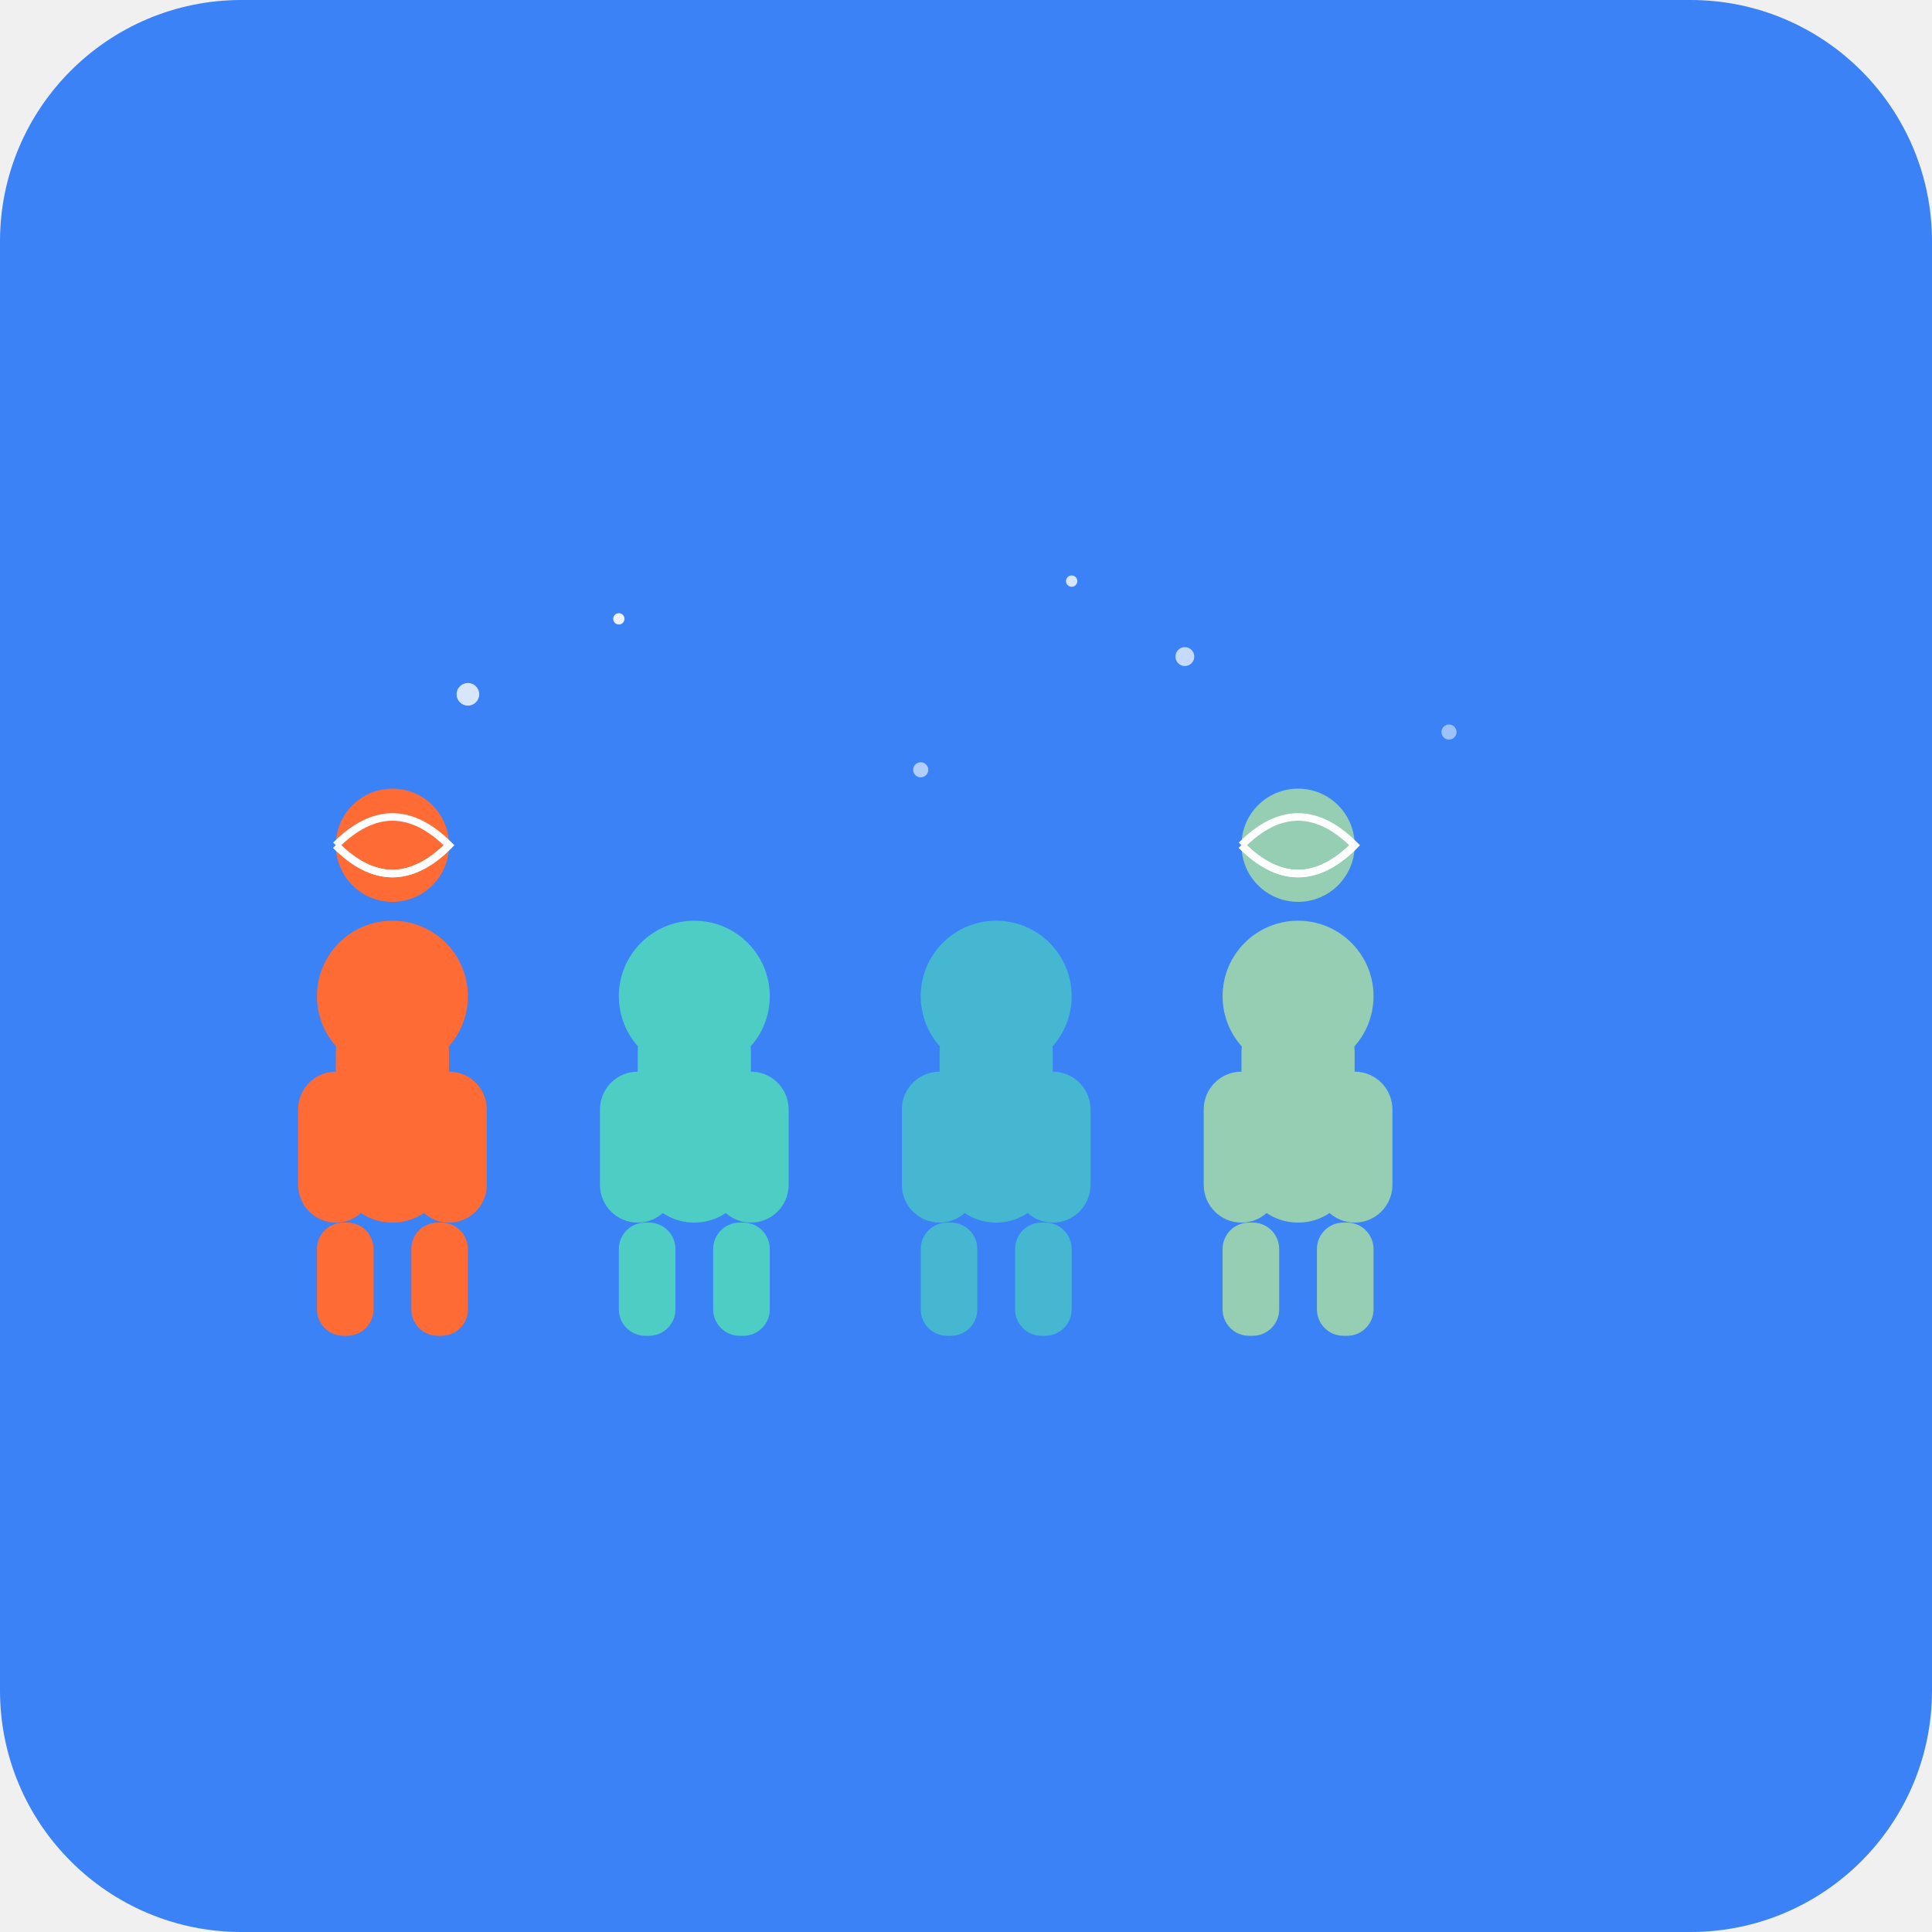
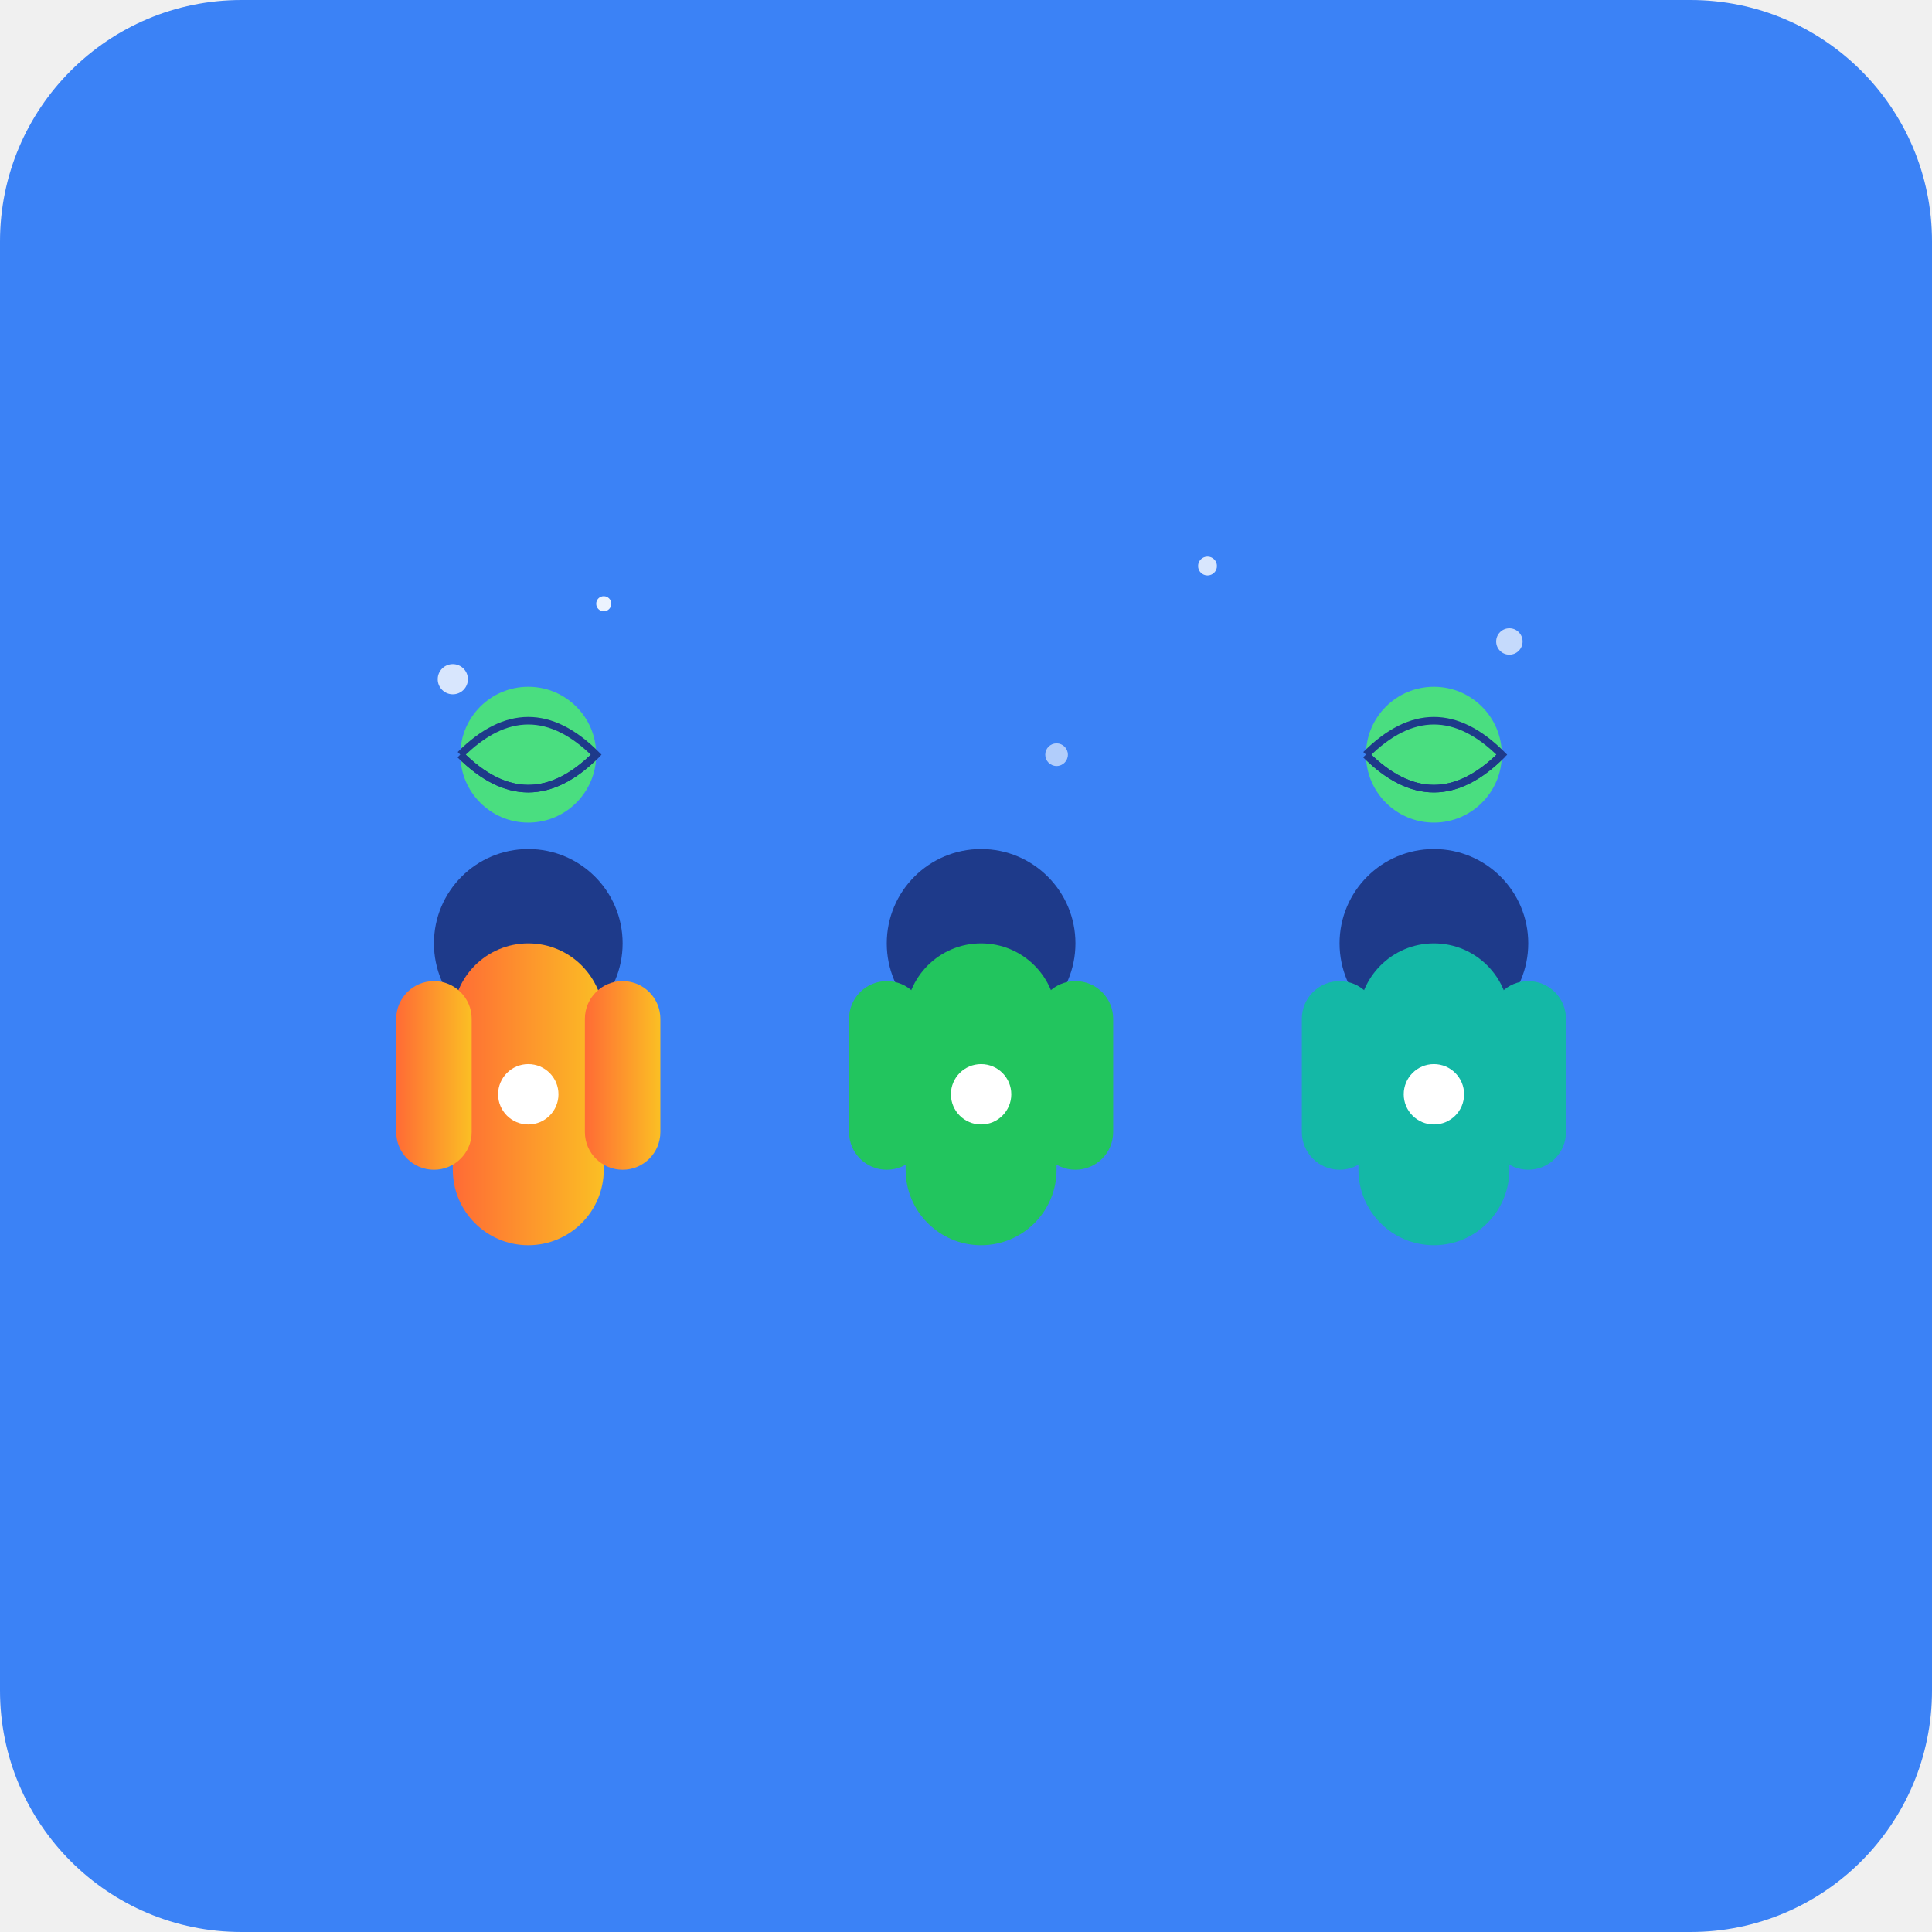
<svg xmlns="http://www.w3.org/2000/svg" width="512" height="512" viewBox="0 0 512 512" fill="none">
  <rect width="512" height="512" rx="64" fill="#3b82f6" />
-   <g transform="translate(64, 64)">
-     <g transform="translate(40, 200)">
-       <circle cx="0" cy="0" r="20" fill="#ff6b35" />
-       <rect x="-15" y="0" width="30" height="60" rx="15" fill="#ff6b35" />
-       <rect x="-25" y="20" width="20" height="40" rx="10" fill="#ff6b35" />
-       <rect x="5" y="20" width="20" height="40" rx="10" fill="#ff6b35" />
-       <rect x="-20" y="60" width="15" height="30" rx="7" fill="#ff6b35" />
-       <rect x="5" y="60" width="15" height="30" rx="7" fill="#ff6b35" />
-       <circle cx="0" cy="-40" r="15" fill="#ff6b35" />
-       <path d="M-15,-40 Q0,-55 15,-40 Q0,-25 -15,-40" fill="none" stroke="white" stroke-width="2" />
-       <path d="M-15,-40 Q0,-25 15,-40" fill="none" stroke="white" stroke-width="2" />
+   <g transform="translate(80, 100)">
+     <g transform="translate(60, 150)">
+       <circle cx="0" cy="0" r="25" fill="#1e3a8a" />
+       <defs>
+         <linearGradient id="grad1" x1="0%" y1="0%" x2="100%" y2="0%">
+           <stop offset="0%" style="stop-color:#ff6b35;stop-opacity:1" />
+           <stop offset="100%" style="stop-color:#fbbf24;stop-opacity:1" />
+         </linearGradient>
+       </defs>
+       <rect x="-20" y="0" width="40" height="80" rx="20" fill="url(#grad1)" />
+       <rect x="-35" y="10" width="20" height="50" rx="10" fill="url(#grad1)" />
+       <rect x="15" y="10" width="20" height="50" rx="10" fill="url(#grad1)" />
+       <circle cx="0" cy="40" r="8" fill="white" />
+       <circle cx="0" cy="-50" r="18" fill="#4ade80" />
+       <path d="M-18,-50 Q0,-68 18,-50 Q0,-32 -18,-50" fill="none" stroke="#1e3a8a" stroke-width="2" />
+       <path d="M-18,-50 Q0,-32 18,-50" fill="none" stroke="#1e3a8a" stroke-width="2" />
    </g>
-     <g transform="translate(120, 200)">
-       <circle cx="0" cy="0" r="20" fill="#4ecdc4" />
-       <rect x="-15" y="0" width="30" height="60" rx="15" fill="#4ecdc4" />
-       <rect x="-25" y="20" width="20" height="40" rx="10" fill="#4ecdc4" />
-       <rect x="5" y="20" width="20" height="40" rx="10" fill="#4ecdc4" />
-       <rect x="-20" y="60" width="15" height="30" rx="7" fill="#4ecdc4" />
-       <rect x="5" y="60" width="15" height="30" rx="7" fill="#4ecdc4" />
+     <g transform="translate(180, 150)">
+       <circle cx="0" cy="0" r="25" fill="#1e3a8a" />
+       <rect x="-20" y="0" width="40" height="80" rx="20" fill="#22c55e" />
+       <rect x="-35" y="10" width="20" height="50" rx="10" fill="#22c55e" />
+       <rect x="15" y="10" width="20" height="50" rx="10" fill="#22c55e" />
+       <circle cx="0" cy="40" r="8" fill="white" />
    </g>
-     <g transform="translate(200, 200)">
-       <circle cx="0" cy="0" r="20" fill="#45b7d1" />
-       <rect x="-15" y="0" width="30" height="60" rx="15" fill="#45b7d1" />
-       <rect x="-25" y="20" width="20" height="40" rx="10" fill="#45b7d1" />
-       <rect x="5" y="20" width="20" height="40" rx="10" fill="#45b7d1" />
-       <rect x="-20" y="60" width="15" height="30" rx="7" fill="#45b7d1" />
-       <rect x="5" y="60" width="15" height="30" rx="7" fill="#45b7d1" />
+     <g transform="translate(300, 150)">
+       <circle cx="0" cy="0" r="25" fill="#1e3a8a" />
+       <rect x="-20" y="0" width="40" height="80" rx="20" fill="#14b8a6" />
+       <rect x="-35" y="10" width="20" height="50" rx="10" fill="#14b8a6" />
+       <rect x="15" y="10" width="20" height="50" rx="10" fill="#14b8a6" />
+       <circle cx="0" cy="40" r="8" fill="white" />
+       <circle cx="0" cy="-50" r="18" fill="#4ade80" />
+       <path d="M-18,-50 Q0,-68 18,-50 Q0,-32 -18,-50" fill="none" stroke="#1e3a8a" stroke-width="2" />
+       <path d="M-18,-50 Q0,-32 18,-50" fill="none" stroke="#1e3a8a" stroke-width="2" />
    </g>
-     <g transform="translate(280, 200)">
-       <circle cx="0" cy="0" r="20" fill="#96ceb4" />
-       <rect x="-15" y="0" width="30" height="60" rx="15" fill="#96ceb4" />
-       <rect x="-25" y="20" width="20" height="40" rx="10" fill="#96ceb4" />
-       <rect x="5" y="20" width="20" height="40" rx="10" fill="#96ceb4" />
-       <rect x="-20" y="60" width="15" height="30" rx="7" fill="#96ceb4" />
-       <rect x="5" y="60" width="15" height="30" rx="7" fill="#96ceb4" />
-       <circle cx="0" cy="-40" r="15" fill="#96ceb4" />
-       <path d="M-15,-40 Q0,-55 15,-40 Q0,-25 -15,-40" fill="none" stroke="white" stroke-width="2" />
-       <path d="M-15,-40 Q0,-25 15,-40" fill="none" stroke="white" stroke-width="2" />
-     </g>
-     <circle cx="60" cy="120" r="3" fill="white" opacity="0.8" />
-     <circle cx="180" cy="140" r="2" fill="white" opacity="0.6" />
-     <circle cx="250" cy="110" r="2.5" fill="white" opacity="0.7" />
-     <circle cx="320" cy="130" r="2" fill="white" opacity="0.5" />
-     <circle cx="100" cy="100" r="1.5" fill="white" opacity="0.9" />
-     <circle cx="220" cy="90" r="1.5" fill="white" opacity="0.8" />
+     <circle cx="40" cy="80" r="4" fill="white" opacity="0.8" />
+     <circle cx="200" cy="100" r="3" fill="white" opacity="0.6" />
+     <circle cx="320" cy="70" r="3.5" fill="white" opacity="0.7" />
+     <circle cx="80" cy="60" r="2" fill="white" opacity="0.9" />
+     <circle cx="240" cy="50" r="2.5" fill="white" opacity="0.8" />
  </g>
</svg>
